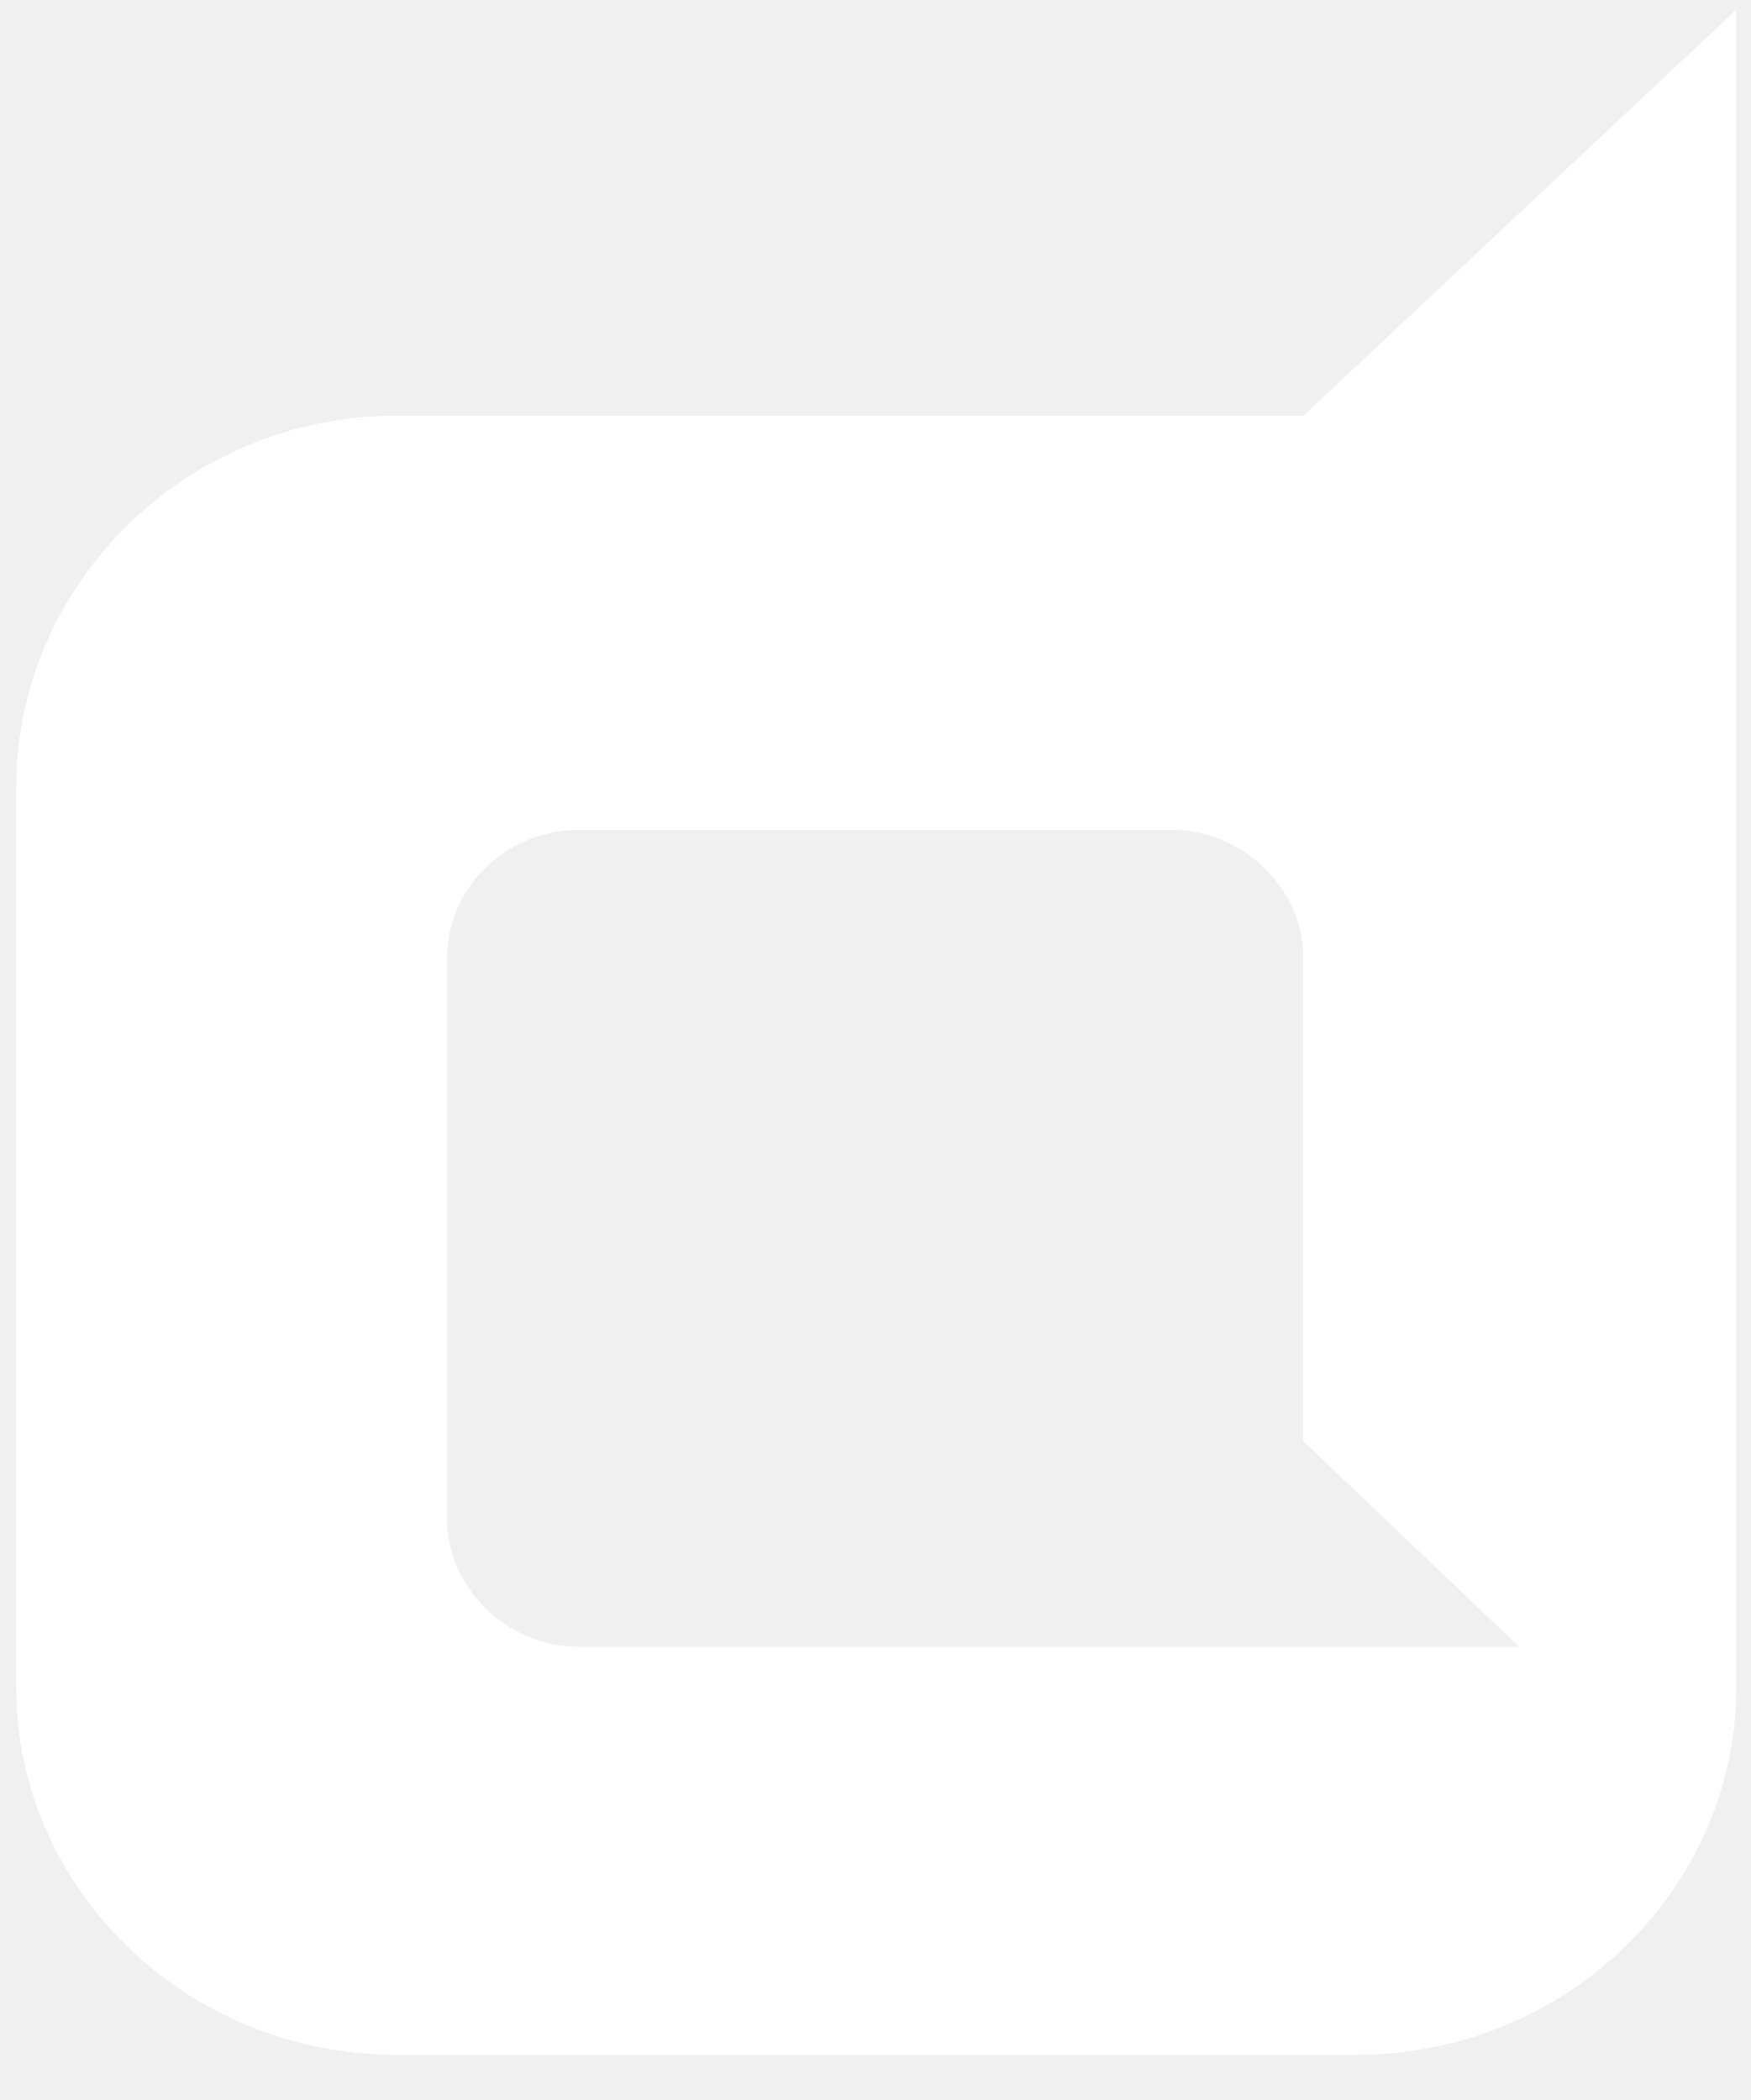
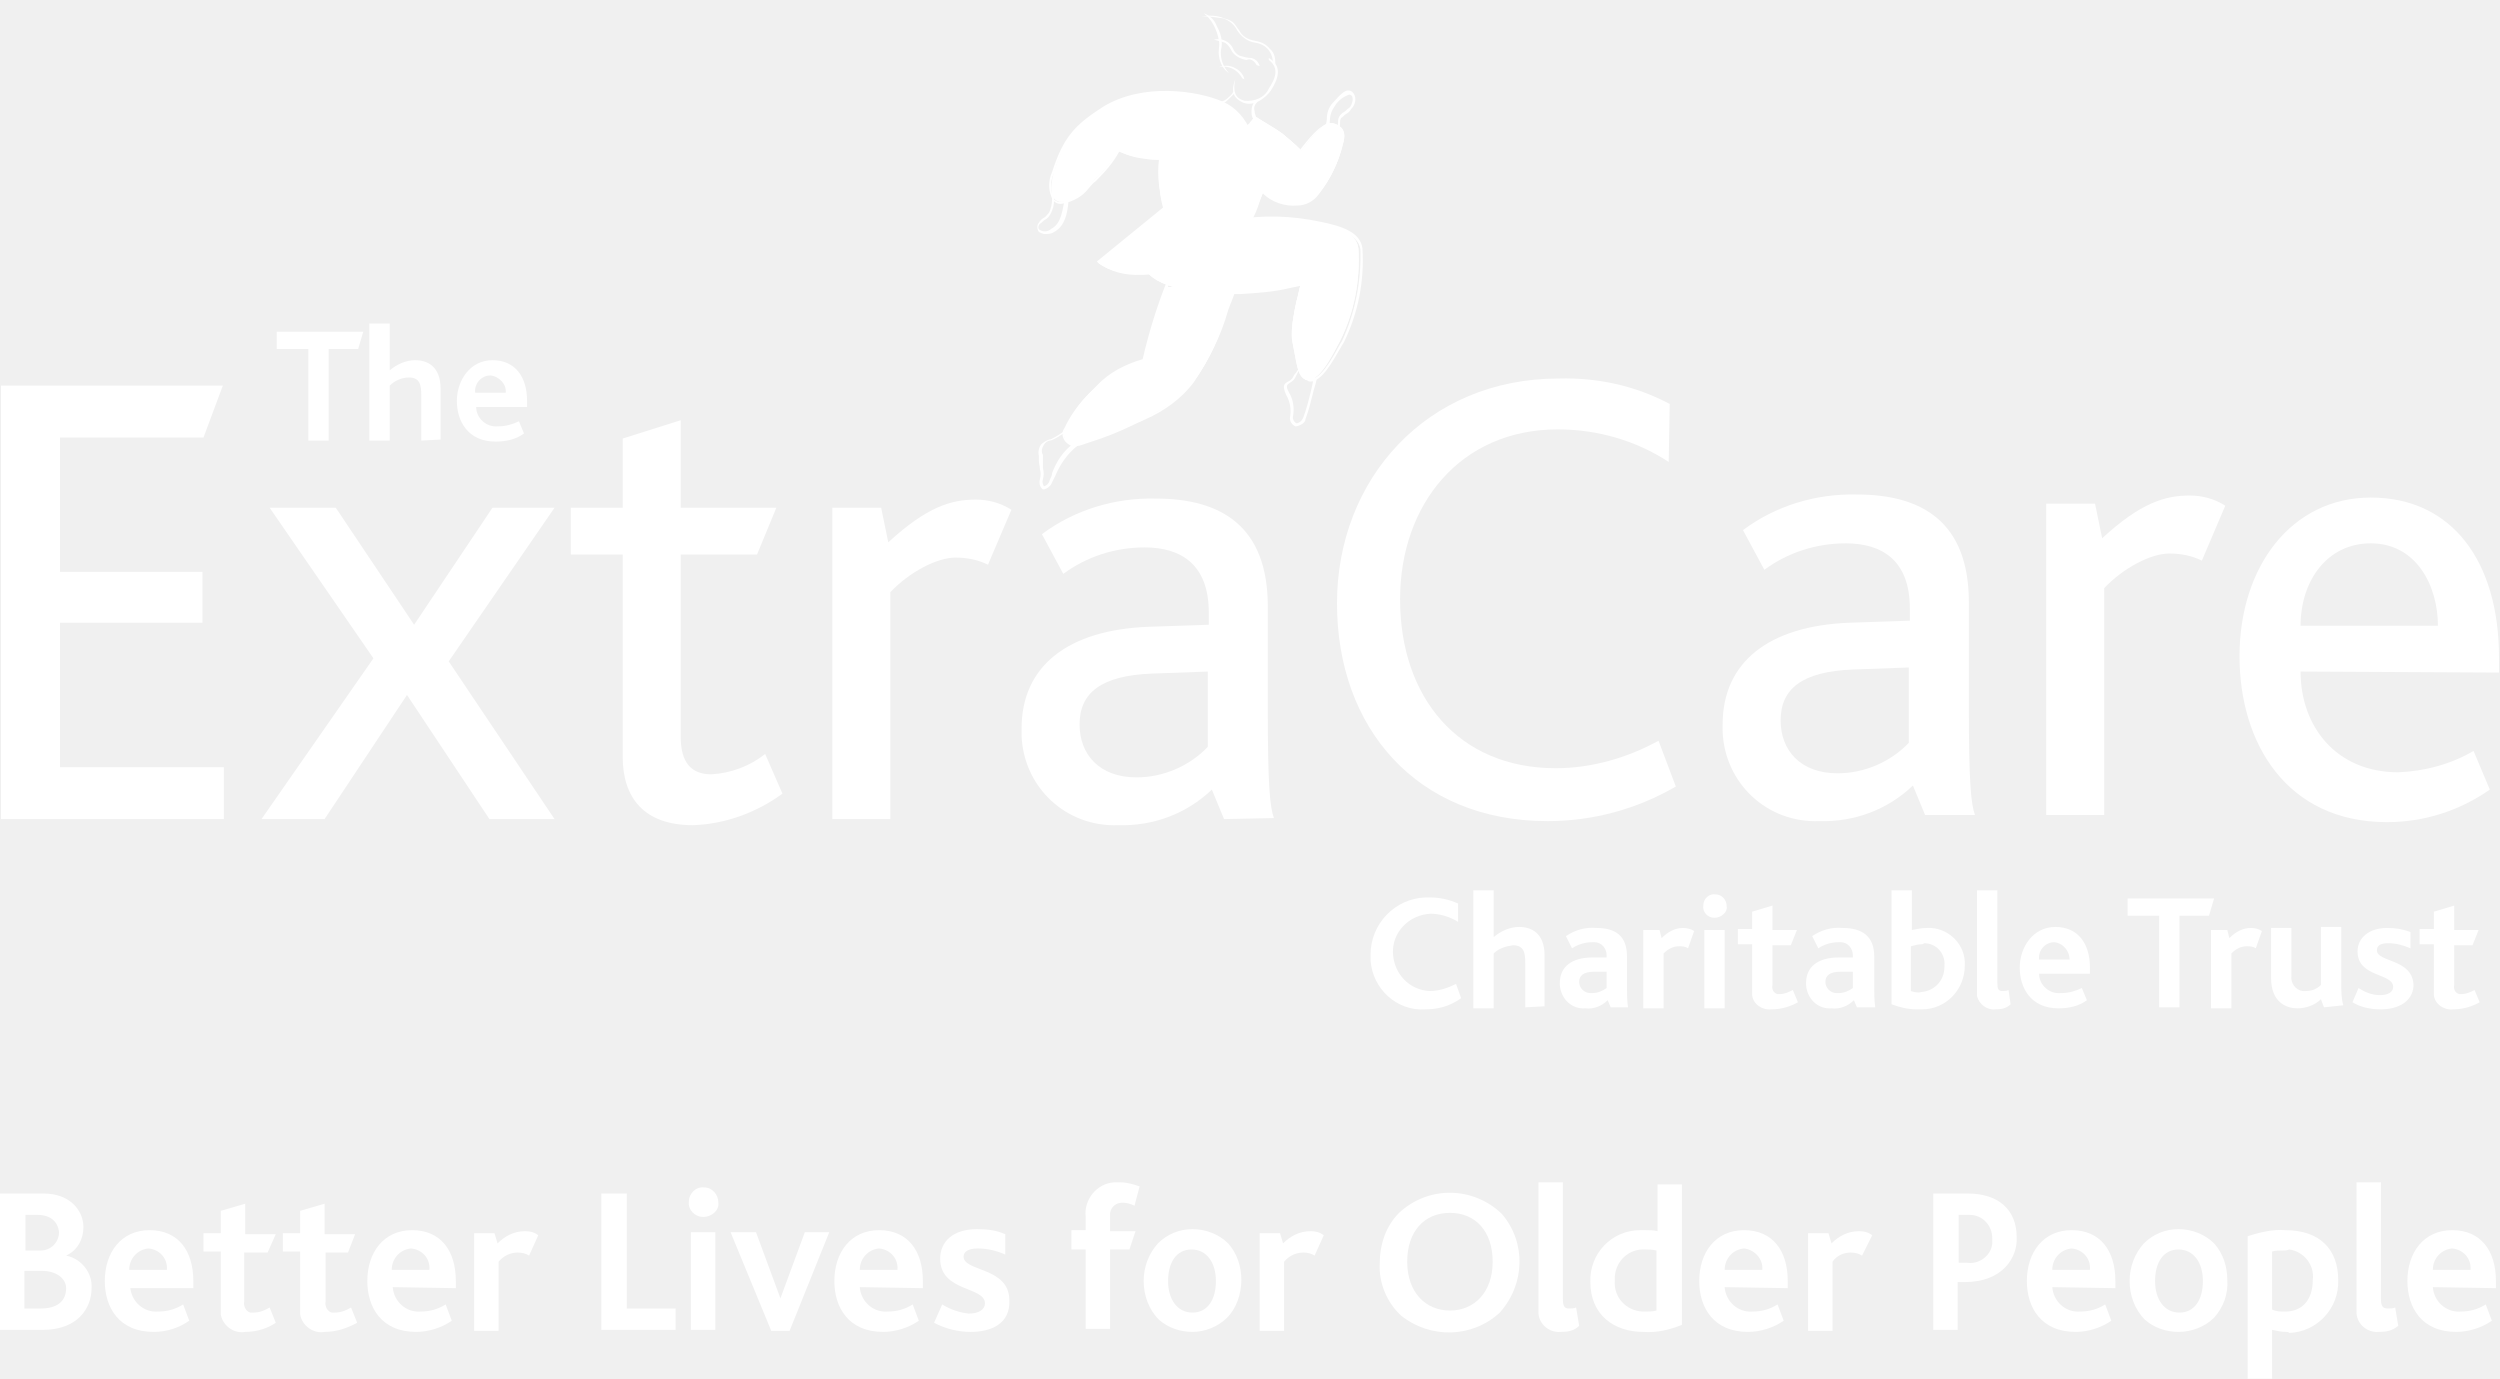
- <svg xmlns="http://www.w3.org/2000/svg" xmlns:xlink="http://www.w3.org/1999/xlink" version="1.1" id="Layer_1" x="0px" y="0px" viewBox="0 0 85 102" style="enable-background:new 0 0 85 102;" xml:space="preserve">
+ <svg xmlns="http://www.w3.org/2000/svg" xmlns:xlink="http://www.w3.org/1999/xlink" version="1.1" id="Layer_1" x="0px" y="0px" viewBox="52 10.4 245.7 135.5" style="enable-background:new 52 10.4 245.7 135.5;" xml:space="preserve">
  <style type="text/css">
- 	.st0{clip-path:url(#SVGID_2_);}
- 	.st1{clip-path:url(#XMLID_19_);fill:#FFFFFF;}
+ 	.st0{fill:#FFFFFF;}
+ 	.st1{clip-path:url(#SVGID_2_);}
+ 	.st2{clip-path:url(#SVGID_4_);}
+ 	.st3{clip-path:url(#SVGID_6_);}
+ 	.st4{clip-path:url(#SVGID_8_);}
</style>
+   <polygon class="st0" points="52.1,90.9 52.1,48.3 73.9,48.3 72,53.4 57.9,53.4 57.9,66.6 71.9,66.6 71.9,71.6 57.9,71.6 57.9,85.8   74,85.8 74,90.9 " />
+   <polygon class="st0" points="100.1,90.9 92,78.7 83.9,90.9 77.7,90.9 88.7,75.1 78.5,60.3 85,60.3 92.7,71.8 100.4,60.3 106.5,60.3   96.1,75.4 106.5,90.9 " />
+   <path class="st0" d="M120.1,91.5c-4.8,0-6.9-2.7-6.9-6.7V64.9h-5.1v-4.6h5.1v-6.8l5.7-1.8v8.6h9.4l-1.9,4.6h-7.5v17.9  c0,2.5,1,3.7,3,3.7c1.9-0.1,3.8-0.8,5.3-2l1.7,3.9C126.3,90.3,123.2,91.4,120.1,91.5" />
+   <path class="st0" d="M149.1,65.9c-1-0.5-2.1-0.7-3.2-0.7c-1.8,0-4.5,1.4-6.4,3.4v22.3h-5.7V60.3h4.8l0.7,3.4  c3.8-3.5,6.2-4.2,8.6-4.2c1.2,0,2.4,0.3,3.5,1L149.1,65.9z" />
+   <path class="st0" d="M170.7,76.4l-5.5,0.2c-5,0.2-7.1,1.9-7.1,5c0,2.9,1.9,5.2,5.6,5.2c2.6,0,5.2-1.1,7-3L170.7,76.4L170.7,76.4z   M172.3,90.9l-1.2-2.9c-2.5,2.4-5.8,3.6-9.2,3.5c-5.1,0.2-9.3-3.7-9.5-8.8c0-0.2,0-0.4,0-0.7c0-6.1,4.5-9.7,12.5-10l5.9-0.2v-1.2  c0-4.7-2.7-6.4-6.3-6.4c-2.9,0-5.7,0.9-8,2.6l-2.1-3.9c3.2-2.4,7.2-3.6,11.2-3.5c6.4,0,11,2.7,11,10.6v10.3c0,7.2,0.2,9.4,0.6,10.5  L172.3,90.9L172.3,90.9z" />
+   <path class="st0" d="M204.1,91.1c-12.9,0-20.7-9.2-20.7-21.4s8.8-22.1,21.8-22.1c3.8-0.1,7.5,0.7,10.9,2.5l-0.1,5.7  c-3.2-2.1-7-3.2-10.9-3.2c-9.6,0-15.5,7.4-15.5,16.7c0,9.6,5.7,16.6,15.3,16.6c3.5,0,7-1,10.1-2.7l1.7,4.5  C212.9,89.9,208.6,91.1,204.1,91.1" />
+   <path class="st0" d="M239.6,76l-5.5,0.2c-5,0.2-7.1,1.9-7.1,5c0,2.9,1.9,5.2,5.6,5.2c2.6,0,5.2-1.1,7-3L239.6,76L239.6,76z   M241.2,90.5l-1.2-2.9c-2.5,2.4-5.8,3.6-9.2,3.5c-5.1,0.2-9.3-3.7-9.5-8.8c0-0.2,0-0.4,0-0.7c0-6.1,4.5-9.7,12.5-10l5.9-0.2v-1.2  c0-4.7-2.7-6.4-6.3-6.4c-2.9,0-5.7,0.9-8,2.6l-2.1-3.9c3.2-2.4,7.2-3.6,11.2-3.5c6.4,0,11,2.7,11,10.6V80c0,7.2,0.2,9.4,0.6,10.5  H241.2L241.2,90.5z" />
+   <path class="st0" d="M268.4,65.5c-1-0.5-2.1-0.7-3.2-0.7c-1.8,0-4.5,1.4-6.4,3.4v22.3h-5.7V59.9h4.8l0.7,3.4  c3.8-3.5,6.2-4.2,8.6-4.2c1.2,0,2.4,0.3,3.5,1L268.4,65.5z" />
+   <path class="st0" d="M285,63.8c-4.3,0-6.9,3.7-6.9,8.1h13.5C291.6,68,289.5,63.8,285,63.8 M278.1,76.4c0,5.4,3.5,9.9,9.6,9.9  c2.6-0.1,5.2-0.8,7.4-2.1l1.6,3.8c-3,2.1-6.5,3.2-10.1,3.2c-9.9,0-14.5-7.8-14.5-16.3c0-8.8,5.1-15.6,12.9-15.6  c8,0,12.6,6.3,12.6,15.7v1.5L278.1,76.4L278.1,76.4z" />
+   <polygon class="st0" points="87.2,44.7 84.3,44.7 84.3,53.7 82.3,53.7 82.3,44.7 79.2,44.7 79.2,43 87.7,43 " />
+   <path class="st0" d="M93.4,53.7v-4.5c0-0.9-0.1-1.7-1.2-1.7c-0.7,0-1.4,0.3-1.9,0.8v5.4h-2V42.2h2v4.6c0.7-0.6,1.6-1,2.5-1  c1.2,0,2.5,0.6,2.5,2.8v5L93.4,53.7L93.4,53.7z" />
+   <path class="st0" d="M100.2,47.3c-0.9,0-1.6,0.8-1.5,1.7c0,0,0,0,0,0h3C101.8,48.2,101.1,47.4,100.2,47.3  C100.3,47.3,100.2,47.3,100.2,47.3 M98.8,50.4c0,1.1,1,2,2.1,1.9c0,0,0.1,0,0.1,0c0.7,0,1.4-0.2,2-0.5l0.5,1.2  c-0.8,0.6-1.8,0.8-2.8,0.8c-2.7,0-3.8-2-3.8-4s1.3-4,3.5-4s3.4,1.6,3.4,4v0.6L98.8,50.4L98.8,50.4z" />
+   <path class="st0" d="M192.1,109.6c-2.8,0.2-5.2-2-5.4-4.8c0-0.2,0-0.4,0-0.6c0-3,2.4-5.5,5.4-5.6c0.1,0,0.3,0,0.4,0  c1,0,1.9,0.2,2.8,0.6v1.8c-0.8-0.5-1.8-0.8-2.7-0.8c-2.1,0.1-3.8,1.8-3.7,3.9c0.1,2,1.6,3.6,3.6,3.7c0.9,0,1.8-0.3,2.6-0.7l0.5,1.4  C194.5,109.3,193.3,109.6,192.1,109.6" />
+   <path class="st0" d="M201.9,109.4V105c0-0.9-0.1-1.7-1.2-1.7c-0.7,0.1-1.4,0.3-1.9,0.8v5.4h-2V97.9h2v4.6c0.7-0.6,1.6-1,2.5-1  c1.2,0,2.5,0.6,2.5,2.8v5L201.9,109.4L201.9,109.4z" />
+   <path class="st0" d="M209.8,105.9h-1.1c-1.1,0-1.5,0.4-1.5,1c0,0.6,0.5,1.1,1.1,1.1c0.1,0,0.1,0,0.2,0c0.5,0,1-0.2,1.4-0.5V105.9  L209.8,105.9z M210.3,109.4l-0.3-0.7c-0.6,0.6-1.4,0.9-2.2,0.8c-1.3,0.1-2.4-0.9-2.5-2.3c0-0.1,0-0.1,0-0.2c0-1.6,1.2-2.5,3.2-2.5  l1.4,0v-0.2c0-0.7-0.5-1.3-1.2-1.3c-0.1,0-0.2,0-0.2,0c-0.7,0-1.4,0.2-2,0.6l-0.6-1.2c0.9-0.6,1.9-0.9,3-0.8c1.9,0,3,0.8,3,2.8v3  c0,0.7,0,1.3,0.1,2h-1.6L210.3,109.4z" />
+   <path class="st0" d="M217.9,103.6c-0.3-0.2-0.6-0.2-0.9-0.2c-0.6,0-1.1,0.3-1.5,0.7v5.4h-2v-7.7h1.6l0.2,0.8c0.6-0.6,1.3-1,2.1-1  c0.4,0,0.8,0.1,1.1,0.3L217.9,103.6z" />
+   <path class="st0" d="M219.5,101.8h2v7.7h-2V101.8z M220.5,100.6c-0.7,0-1.2-0.6-1.1-1.2c0-0.7,0.6-1.2,1.2-1.1  c0.6,0,1.1,0.5,1.1,1.2C221.8,100,221.2,100.6,220.5,100.6C220.6,100.6,220.6,100.6,220.5,100.6" />
+   <path class="st0" d="M226.1,109.6c-0.9,0.1-1.8-0.5-1.9-1.4c0-0.1,0-0.3,0-0.4v-4.6h-1.4v-1.5h1.4V100l2-0.6v2.4h2.4l-0.6,1.5h-1.8  v3.9c-0.1,0.4,0.1,0.8,0.5,0.9c0.1,0,0.2,0,0.2,0c0.5,0,0.9-0.2,1.3-0.4l0.5,1.2C228,109.3,227.1,109.6,226.1,109.6" />
+   <path class="st0" d="M234,105.9h-1.1c-1.1,0-1.5,0.4-1.5,1c0,0.6,0.5,1.1,1.1,1.1c0.1,0,0.1,0,0.2,0c0.5,0,1-0.2,1.4-0.5V105.9  L234,105.9z M234.5,109.4l-0.3-0.7c-0.6,0.6-1.4,0.9-2.2,0.8c-1.3,0.1-2.4-0.9-2.5-2.3c0-0.1,0-0.1,0-0.2c0-1.6,1.2-2.5,3.2-2.5  l1.4,0v-0.2c0-0.7-0.5-1.3-1.2-1.3c-0.1,0-0.2,0-0.2,0c-0.7,0-1.4,0.2-2,0.6l-0.6-1.2c0.9-0.6,1.9-0.9,3-0.8c1.9,0,3.1,0.8,3.1,2.8  v3c0,0.7,0,1.3,0.1,2h-1.6L234.5,109.4z" />
+   <path class="st0" d="M240.9,103.2c-0.4,0-0.7,0.1-1.1,0.2v4.4c0.3,0.1,0.7,0.2,1,0.1c1.3-0.1,2.3-1.1,2.3-2.5c0,0,0-0.1,0-0.1  c0.1-1.2-0.8-2.2-2-2.2C241,103.2,240.9,103.2,240.9,103.2 M240.4,109.6c-0.9,0-1.7-0.2-2.5-0.5V97.9h2v3.9c0.5-0.1,1-0.2,1.5-0.2  c1.9-0.1,3.6,1.4,3.7,3.3c0,0.1,0,0.3,0,0.4c0,2.4-1.9,4.3-4.2,4.3C240.6,109.6,240.5,109.6,240.4,109.6" />
+   <path class="st0" d="M248.1,109.6c-0.8,0.1-1.6-0.5-1.8-1.3c0-0.1,0-0.3,0-0.4v-10h2v9.1c0,0.6,0.1,0.8,0.5,0.8c0.2,0,0.4,0,0.6-0.1  l0.2,1.4C249.2,109.5,248.7,109.6,248.1,109.6" />
+   <path class="st0" d="M253.9,103c-0.9,0-1.6,0.8-1.5,1.7c0,0,0,0,0,0h3C255.4,103.9,254.8,103.1,253.9,103  C253.9,103,253.9,103,253.9,103 M252.4,106.1c0,1.1,1,2,2.1,1.9c0,0,0.1,0,0.1,0c0.7,0,1.4-0.2,2-0.5l0.5,1.2  c-0.8,0.6-1.8,0.8-2.8,0.8c-2.7,0-3.8-2-3.8-4s1.3-4,3.5-4s3.4,1.6,3.4,4v0.6L252.4,106.1L252.4,106.1z" />
+   <polygon class="st0" points="269.1,100.4 266.2,100.4 266.2,109.4 264.2,109.4 264.2,100.4 261.1,100.4 261.1,98.7 269.6,98.7 " />
+   <path class="st0" d="M273.7,103.6c-0.3-0.2-0.6-0.2-0.9-0.2c-0.6,0-1.1,0.3-1.5,0.7v5.4h-2v-7.7h1.6l0.2,0.8c0.6-0.6,1.3-1,2.1-1  c0.4,0,0.8,0.1,1.1,0.3L273.7,103.6z" />
+   <path class="st0" d="M280.4,109.4l-0.3-0.8c-0.6,0.6-1.5,0.9-2.3,0.9c-1,0-2.6-0.5-2.6-3v-4.9h2v4.7c-0.1,0.7,0.4,1.4,1.1,1.5  c0.1,0,0.2,0,0.3,0c0.6,0,1.1-0.2,1.5-0.6v-5.7h2v5.6c0,0.7,0,1.4,0.2,2.1L280.4,109.4L280.4,109.4z" />
+   <path class="st0" d="M286,109.6c-1,0-2-0.2-2.8-0.7l0.6-1.4c0.6,0.4,1.3,0.7,2.1,0.7c0.8,0,1.3-0.3,1.3-0.8c0-1.4-3.5-0.9-3.5-3.5  c0-1.3,1.1-2.3,2.9-2.3c0.8,0,1.5,0.1,2.3,0.4v1.6c-0.7-0.3-1.4-0.5-2.2-0.5c-0.7,0-1.1,0.2-1.1,0.7c0,1.2,3.6,0.8,3.6,3.5  C289.1,108.9,287.6,109.6,286,109.6" />
+   <path class="st0" d="M293.1,109.6c-0.9,0.1-1.8-0.5-1.9-1.4c0-0.1,0-0.3,0-0.4v-4.6h-1.4v-1.5h1.4V100l2-0.6v2.4h2.4l-0.6,1.5h-1.8  v3.9c-0.1,0.4,0.1,0.8,0.5,0.9c0.1,0,0.2,0,0.2,0c0.5,0,0.9-0.2,1.3-0.4l0.5,1.2C295,109.3,294.1,109.6,293.1,109.6" />
+   <path class="st0" d="M56.2,141.1H52v-13.4h4.3c2.6,0,3.9,1.7,3.9,3.3c0,1.2-0.6,2.3-1.7,2.8l0,0c1.5,0.3,2.6,1.7,2.5,3.2  C61,139,59.6,141.1,56.2,141.1z M55.7,129.8h-1.2v3.5h1.5c1,0,1.8-0.8,1.8-1.8C57.7,130.5,57,129.8,55.7,129.8z M56.1,135.3h-1.7  v3.7H56c1.6,0,2.5-0.7,2.5-2C58.5,136.1,57.6,135.3,56.1,135.3z" />
+   <path class="st0" d="M64.8,136.9c0.1,1.4,1.3,2.5,2.7,2.4c0,0,0,0,0,0c0.9,0,1.7-0.2,2.5-0.7l0.6,1.6c-1,0.7-2.2,1.1-3.5,1.1  c-3.4,0-4.8-2.4-4.8-5c0-2.8,1.6-5,4.4-5s4.3,2,4.3,5v0.7h-6.2L64.8,136.9z M66.6,133.1c-1.1,0.1-1.9,1-1.9,2.1c0,0,0,0,0,0h3.7  C68.5,134.1,67.7,133.2,66.6,133.1z" />
+   <path class="st0" d="M76.1,141.3c-1.1,0.2-2.2-0.6-2.4-1.7c0-0.2,0-0.3,0-0.5v-5.7h-1.7v-1.8h1.7v-2.2l2.4-0.7v3h3l-0.8,1.8h-2.3  v4.8c-0.1,0.5,0.2,1,0.6,1.1c0.1,0,0.2,0,0.3,0c0.6,0,1.1-0.2,1.6-0.5l0.6,1.5C78.4,140.9,77.3,141.3,76.1,141.3z" />
+   <path class="st0" d="M83.9,141.3c-1.1,0.2-2.2-0.6-2.4-1.7c0-0.2,0-0.3,0-0.5v-5.7h-1.7v-1.8h1.7v-2.2l2.4-0.7v3h3l-0.7,1.8H84v4.8  c-0.1,0.5,0.2,1,0.6,1.1c0.1,0,0.2,0,0.3,0c0.6,0,1.1-0.2,1.6-0.5l0.6,1.5C86.2,140.9,85.1,141.3,83.9,141.3z" />
+   <path class="st0" d="M90.6,136.9c0.1,1.4,1.3,2.5,2.7,2.4c0,0,0,0,0,0c0.9,0,1.7-0.2,2.5-0.7l0.6,1.6c-1,0.7-2.3,1.1-3.5,1.1  c-3.4,0-4.8-2.4-4.8-5c0-2.8,1.6-5,4.4-5s4.3,2,4.3,5v0.7L90.6,136.9L90.6,136.9z M92.4,133.1c-1.1,0.1-1.9,1-1.9,2.1c0,0,0,0,0,0  h3.7C94.3,134.1,93.5,133.2,92.4,133.1z" />
+   <path class="st0" d="M104,133.8c-0.3-0.2-0.7-0.3-1.1-0.3c-0.7,0-1.4,0.3-1.9,0.9v6.8h-2.4v-9.6h2l0.3,1c0.7-0.7,1.6-1.2,2.7-1.2  c0.5,0,0.9,0.1,1.3,0.4L104,133.8z" />
+   <path class="st0" d="M111.1,141.1v-13.4h2.5V139h4.8v2.1H111.1L111.1,141.1z" />
+   <path class="st0" d="M121.1,130c-0.8,0-1.5-0.7-1.4-1.5c0-0.8,0.7-1.5,1.5-1.4c0.8,0,1.4,0.7,1.4,1.5C122.7,129.3,122,130,121.1,130  C121.2,130,121.1,130,121.1,130z M119.9,141.1v-9.6h2.4v9.6H119.9z" />
+   <path class="st0" d="M129.6,141.2h-1.8l-4-9.7h2.5l2.4,6.5l0,0l2.4-6.5h2.4L129.6,141.2z" />
+   <path class="st0" d="M136.5,136.9c0.1,1.4,1.3,2.5,2.7,2.4c0.9,0,1.7-0.2,2.5-0.7l0.6,1.6c-1,0.7-2.3,1.1-3.5,1.1  c-3.4,0-4.8-2.4-4.8-5c0-2.8,1.6-5,4.4-5s4.3,2,4.3,5v0.7L136.5,136.9L136.5,136.9z M138.4,133.1c-1.1,0.1-1.9,1-1.9,2.1  c0,0,0,0,0,0h3.7C140.3,134.1,139.5,133.2,138.4,133.1L138.4,133.1z" />
+   <path class="st0" d="M147.4,141.3c-1.2,0-2.5-0.3-3.6-0.9l0.8-1.8c0.8,0.5,1.7,0.8,2.6,0.9c1,0,1.6-0.4,1.6-1c0-1.7-4.4-1.1-4.4-4.4  c0-1.7,1.3-2.9,3.6-2.9c1,0,1.9,0.1,2.8,0.5v2c-0.9-0.4-1.8-0.6-2.7-0.6c-0.9,0-1.4,0.3-1.4,0.8c0,1.5,4.5,1,4.5,4.3  C151.3,140.5,149.4,141.3,147.4,141.3z" />
+   <path class="st0" d="M163.5,128.9c-0.4-0.2-0.8-0.3-1.2-0.3c-0.6,0-1.1,0.4-1.2,1c0,0.1,0,0.2,0,0.3v1.5h2.5l-0.6,1.8h-1.9v7.8h-2.4  v-7.8h-1.4v-1.9h1.4v-1.3c-0.2-1.7,1.1-3.3,2.8-3.4c0.2,0,0.4,0,0.6,0c0.7,0,1.3,0.2,1.9,0.4L163.5,128.9z" />
+   <path class="st0" d="M172.6,139.9c-0.9,0.9-2.2,1.4-3.4,1.4c-1.2,0-2.4-0.4-3.3-1.2c-1-1-1.5-2.4-1.5-3.8c0-1.4,0.5-2.7,1.4-3.7  c0.9-0.9,2.1-1.4,3.4-1.4c1.3,0,2.6,0.5,3.5,1.4c0.9,1,1.3,2.3,1.3,3.6C174,137.6,173.5,139,172.6,139.9z M169.1,133.2  c-1.5,0-2.3,1.3-2.3,3.1s0.9,3.1,2.4,3.1s2.3-1.3,2.3-3.1S170.6,133.2,169.1,133.2z" />
+   <path class="st0" d="M181.2,133.8c-0.3-0.2-0.7-0.3-1.1-0.3c-0.7,0-1.4,0.3-1.9,0.9v6.8h-2.4v-9.6h2l0.3,1c0.7-0.7,1.6-1.2,2.7-1.2  c0.5,0,0.9,0.1,1.3,0.4L181.2,133.8z" />
+   <path class="st0" d="M199.4,139.4c-2.7,2.5-6.8,2.6-9.7,0.3c-1.4-1.3-2.2-3.2-2.1-5.1c0-1.9,0.6-3.7,1.9-5c2.9-2.7,7.3-2.6,10.1,0.1  C202,132.5,201.9,136.6,199.4,139.4z M194.5,129.6c-2.5,0-4.2,1.8-4.2,4.8s1.8,4.8,4.2,4.8s4.2-1.8,4.2-4.8S197,129.6,194.5,129.6  L194.5,129.6z" />
+   <path class="st0" d="M205.4,141.3c-1.1,0.1-2.1-0.7-2.2-1.8c0-0.1,0-0.2,0-0.4v-12.5h2.4v11.4c0,0.7,0.1,1,0.6,1  c0.2,0,0.5,0,0.7-0.1l0.3,1.8C206.7,141.2,206.1,141.3,205.4,141.3z" />
+   <path class="st0" d="M213.5,141.3c-2.9,0-5.2-1.7-5.2-4.9c-0.1-2.8,2.1-5.1,4.9-5.1c0.2,0,0.3,0,0.5,0c0.4,0,0.8,0,1.2,0.1v-4.6h2.4  v13.8C216.1,141.1,214.8,141.4,213.5,141.3z M214.8,133.3c-0.4-0.1-0.8-0.1-1.1-0.1c-1.6-0.1-2.9,1.1-3,2.7c0,0.1,0,0.3,0,0.4  c-0.1,1.6,1.1,2.9,2.7,3c0.1,0,0.2,0,0.3,0c0.4,0,0.7,0,1.1-0.1L214.8,133.3L214.8,133.3z" />
+   <path class="st0" d="M221.5,136.9c0.1,1.4,1.3,2.5,2.7,2.4c0,0,0,0,0,0c0.9,0,1.7-0.2,2.5-0.7l0.6,1.6c-1,0.7-2.3,1.1-3.5,1.1  c-3.4,0-4.8-2.4-4.8-5c0-2.8,1.6-5,4.4-5s4.3,2,4.3,5v0.7L221.5,136.9L221.5,136.9z M223.4,133.1c-1.1,0.1-1.9,1-1.9,2.1  c0,0,0,0,0,0h3.7C225.3,134.1,224.4,133.2,223.4,133.1z" />
+   <path class="st0" d="M235,133.8c-0.3-0.2-0.7-0.3-1.1-0.3c-0.7,0-1.4,0.3-1.8,0.9v6.8h-2.4v-9.6h2l0.3,1c0.7-0.7,1.6-1.2,2.7-1.2  c0.5,0,0.9,0.1,1.3,0.4L235,133.8z" />
+   <path class="st0" d="M245.1,136.4h-0.7v4.7H242v-13.4h3.4c2.9,0,4.8,1.5,4.8,4.3C250.3,133.9,248.9,136.4,245.1,136.4z M245.2,129.8  h-0.7v4.7h0.8c1.2,0.2,2.4-0.7,2.5-1.9c0-0.2,0-0.4,0-0.5c0-1.3-1-2.3-2.2-2.3C245.4,129.8,245.3,129.8,245.2,129.8z" />
+   <path class="st0" d="M253.7,136.9c0.1,1.4,1.3,2.5,2.7,2.4c0,0,0,0,0,0c0.9,0,1.7-0.2,2.5-0.7l0.6,1.6c-1,0.7-2.3,1.1-3.5,1.1  c-3.4,0-4.8-2.4-4.8-5c0-2.8,1.6-5,4.4-5s4.3,2,4.3,5v0.7L253.7,136.9L253.7,136.9z M255.6,133.1c-1.1,0.1-1.9,1-1.9,2.1  c0,0,0,0,0,0h3.7C257.5,134.1,256.7,133.2,255.6,133.1z" />
+   <path class="st0" d="M269.6,139.9c-0.9,0.9-2.2,1.4-3.5,1.4c-1.2,0-2.4-0.4-3.3-1.2c-1-1-1.5-2.4-1.5-3.8c0-1.4,0.5-2.7,1.4-3.7  c0.9-0.9,2.1-1.4,3.4-1.4c1.3,0,2.6,0.5,3.5,1.4c0.9,1,1.3,2.3,1.3,3.6C271,137.6,270.5,138.9,269.6,139.9z M266.1,133.2  c-1.5,0-2.3,1.3-2.3,3.1s0.9,3.1,2.4,3.1s2.3-1.3,2.3-3.1S267.6,133.2,266.1,133.2L266.1,133.2z" />
+   <path class="st0" d="M276.7,141.3c-0.5,0-0.9-0.1-1.4-0.2v4.8h-2.4v-14c1.2-0.4,2.5-0.7,3.7-0.6c3.4,0,5.2,1.9,5.2,4.9  c0.1,2.8-2.1,5.1-4.8,5.2C276.9,141.3,276.8,141.3,276.7,141.3z M276.4,133.3c-0.4,0-0.8,0-1.1,0.1v5.7c0.4,0.2,0.8,0.2,1.3,0.2  c1.7,0,2.7-1.2,2.7-3.1c0.2-1.5-0.9-2.8-2.3-3C276.7,133.3,276.6,133.3,276.4,133.3z" />
+   <path class="st0" d="M285.8,141.3c-1.1,0.1-2.1-0.7-2.2-1.8c0-0.1,0-0.2,0-0.4v-12.5h2.4v11.4c0,0.7,0.1,1,0.7,1  c0.2,0,0.5,0,0.7-0.1l0.3,1.8C287.1,141.2,286.5,141.3,285.8,141.3z" />
+   <path class="st0" d="M291.1,136.9c0.1,1.4,1.3,2.5,2.7,2.4c0,0,0,0,0,0c0.9,0,1.7-0.2,2.5-0.7l0.6,1.6c-1,0.7-2.3,1.1-3.5,1.1  c-3.4,0-4.8-2.4-4.8-5c0-2.8,1.6-5,4.4-5s4.3,2,4.3,5v0.7L291.1,136.9L291.1,136.9z M293,133.1c-1.1,0.1-1.9,1-1.9,2.1c0,0,0,0,0,0  h3.7C294.9,134.1,294.1,133.2,293,133.1L293,133.1z" />
+   <path class="st0" d="M154.6,58.5h-0.1c-0.3-0.2-0.4-0.6-0.3-1c0.1-0.3,0.1-0.7,0-1c0-0.3-0.1-0.5-0.1-0.8c0-0.2,0-0.4,0-0.5  c-0.1-0.4,0-0.8,0.2-1.1c0.2-0.2,0.5-0.4,0.8-0.5c0.2,0,0.3-0.1,0.5-0.2c0.4-0.2,0.8-0.5,1.1-0.7l0.2-0.1l0.2,1.1l1,0.4l-0.2,0.1  c-1,0.8-1.7,1.8-2.2,3c-0.1,0.2-0.2,0.4-0.3,0.6C155.3,58.1,155,58.4,154.6,58.5z M156.7,52.9c-0.4,0.2-0.6,0.4-1,0.6  c-0.2,0.1-0.4,0.2-0.5,0.2c-0.2,0-0.5,0.2-0.6,0.4c-0.2,0.3-0.3,0.7-0.1,1c0,0.2,0,0.4,0,0.6c0,0.2,0,0.5,0,0.7  c0.1,0.4,0.1,0.7,0,1.1c-0.1,0.3,0,0.5,0.1,0.7c0.3-0.1,0.5-0.3,0.6-0.7c0.1-0.2,0.2-0.4,0.2-0.6c0.4-1.1,1.1-2.2,2.1-2.9l-0.7-0.3  L156.7,52.9z" />
+   <path class="st0" d="M183.6,23.3l-0.5-0.3l-0.8-0.1v-0.1c0-0.2,0.1-0.5,0.1-0.7c0-0.6,0.2-1.2,0.6-1.6c0.7-0.8,1.2-1.3,1.6-1.2  c0.2,0,0.4,0.2,0.5,0.4c0.2,0.4,0.1,0.9-0.2,1.3l-0.1,0.1c-0.1,0.2-0.3,0.4-0.5,0.5c-0.2,0.1-0.3,0.3-0.5,0.4  c-0.1,0.2-0.1,0.3-0.1,0.5c0,0.2,0,0.4-0.1,0.6L183.6,23.3z M182.6,22.7h0.5l0.3,0.2c0-0.1,0.1-0.3,0.1-0.4c0-0.2,0-0.4,0.1-0.6  c0.1-0.2,0.3-0.4,0.5-0.5c0.2-0.1,0.3-0.3,0.5-0.4l0.1-0.1c0.2-0.3,0.3-0.7,0.2-1c0-0.1-0.2-0.2-0.3-0.2c-0.6,0.2-1.1,0.6-1.4,1.1  c-0.3,0.4-0.5,0.9-0.5,1.5C182.7,22.3,182.7,22.5,182.6,22.7L182.6,22.7z" />
+   <path class="st0" d="M154.7,33.4c-0.2,0-0.4-0.1-0.6-0.2c-0.2-0.3-0.2-0.7,0-0.9c0.1-0.2,0.3-0.4,0.5-0.5c0.2-0.1,0.3-0.3,0.5-0.5  c0.2-0.4,0.3-0.9,0.3-1.4c0-0.2,0-0.4,0-0.6v-0.3l0.7,0.8h0.9V30v0.3c-0.1,1-0.3,2.3-1.4,2.9C155.3,33.4,155,33.4,154.7,33.4z   M155.6,29.7c0,0.1,0,0.2,0,0.3c0,0.5-0.1,1-0.4,1.5c-0.1,0.2-0.3,0.4-0.5,0.5c-0.2,0.1-0.3,0.3-0.5,0.4c-0.2,0.2-0.2,0.5,0,0.6  c0.3,0.2,0.8,0.2,1.1-0.1c1-0.5,1.1-1.8,1.3-2.7v-0.2H156L155.6,29.7z" />
  <g>
    <defs>
-       <path id="SVGID_1_" d="M63.3,70V46.5c0-3.3-2.9-6.2-6.4-6.2H28.1c-3.6,0-6.4,2.9-6.4,6.2v27.3c0,3.3,2.9,6.2,6.4,6.2h45.7L63.3,70    z M19.3,20.2h44L84.3,0.5V82c0,9.6-8.1,17.8-18.5,17.8H19.3C8.9,99.8,0.8,91.6,0.8,82V38.2C0.8,28.5,8.9,20.2,19.3,20.2z" />
+       <path id="SVGID_1_" d="M166.6,38.6c-0.4,1.1-0.7,1.8-1.1,3.1c-0.4,1.3-0.8,2.7-1.1,4.1c-1.7,0.4-3.3,1.3-4.5,2.5    c-1.4,1.2-2.5,2.6-3.2,4.2c-0.5,1.1,0.5,1.9,1.5,1.5c1.8-0.5,3.6-1.2,5.3-2c2.4-1.3,4.1-1.9,5.8-4.1c2.3-3.2,2.8-5.5,4-9l-3-0.1    l-1-0.2L166.6,38.6L166.6,38.6z" />
    </defs>
-     <use xlink:href="#SVGID_1_" style="overflow:visible;fill-rule:evenodd;clip-rule:evenodd;fill:#FFFFFF;" />
+     <use xlink:href="#SVGID_1_" style="overflow:visible;fill:#FFFFFF;" />
    <clipPath id="SVGID_2_">
      <use xlink:href="#SVGID_1_" style="overflow:visible;" />
    </clipPath>
-     <g class="st0">
-       <defs>
-         <rect id="XMLID_3_" x="-1500.3" y="-110" width="2945" height="2666.8" />
-       </defs>
-       <use xlink:href="#XMLID_3_" style="overflow:visible;fill:#FFFFFF;" />
-       <clipPath id="XMLID_19_">
-         <use xlink:href="#XMLID_3_" style="overflow:visible;" />
-       </clipPath>
-       <rect id="XMLID_4_" x="-9.4" y="-9.8" class="st1" width="103.9" height="119.8" />
+     <g class="st1">
+       <rect x="153.6" y="35.1" transform="matrix(-0.5 0.866 -0.866 -0.5 287.3135 -72.8833)" class="st0" width="22.2" height="22.8" />
    </g>
  </g>
+   <path class="st0" d="M157.7,54.3c-0.4,0-0.7-0.2-1-0.5c-0.3-0.4-0.4-0.9-0.1-1.3c0.6-1.3,1.5-2.5,2.5-3.5l0.7-0.7  c1.2-1.3,2.8-2.1,4.5-2.6c0.6-2.6,1.4-5.2,2.4-7.7v-0.1l3.7,0.8l3.1,0.1l-0.1,0.2c-0.2,0.7-0.5,1.3-0.7,1.9  c-0.7,2.5-1.9,4.9-3.4,7.1c-1.2,1.6-2.9,2.8-4.7,3.6l-1.1,0.5c-1.4,0.7-2.9,1.3-4.5,1.8l-0.9,0.3C158.1,54.2,157.9,54.2,157.7,54.3z   M166.9,38.3c-0.5,1.2-0.9,2.3-1.3,3.5c-0.4,1.3-0.8,2.7-1.1,4.1v0.1h-0.1c-1.7,0.4-3.2,1.3-4.5,2.5l-0.7,0.7  c-1.1,1-1.9,2.1-2.5,3.4c-0.2,0.3-0.2,0.8,0.1,1c0.3,0.4,0.9,0.5,1.3,0.3l0.9-0.3c1.5-0.4,3-1,4.4-1.7l1.1-0.5  c1.8-0.7,3.4-1.9,4.6-3.5c1.5-2.1,2.7-4.5,3.4-7c0.2-0.6,0.4-1.1,0.6-1.8l-2.8-0.1L166.9,38.3z" />
+   <path class="st0" d="M179.4,52.3h-0.1c-0.4-0.2-0.6-0.6-0.5-1c0.1-0.7,0-1.4-0.4-2.1c-0.4-0.9-0.2-1.1,0.2-1.3  c0.2-0.1,0.3-0.2,0.4-0.3c0.1-0.2,0.2-0.4,0.4-0.6c0.1-0.2,0.3-0.4,0.4-0.7h0.2l0.1,0.8l0.5,0.5l0.8-0.1v0.2c-0.1,0.5-0.3,1-0.4,1.5  c-0.2,0.8-0.4,1.6-0.7,2.4C180.3,51.9,179.9,52.2,179.4,52.3z M179.8,46.6l-0.2,0.3c-0.1,0.2-0.2,0.4-0.3,0.6  c-0.1,0.2-0.3,0.4-0.5,0.5c-0.3,0.2-0.5,0.3-0.1,1c0.4,0.7,0.5,1.4,0.4,2.2c-0.1,0.3,0,0.6,0.3,0.8c0.3,0,0.6-0.3,0.7-0.6  c0.3-0.8,0.5-1.6,0.7-2.4c0.1-0.4,0.2-0.9,0.3-1.4l-0.6,0.1l-0.6-0.6L179.8,46.6z" />
+   <g>
+     <defs>
+       <path id="SVGID_3_" d="M174.9,22.5c-0.2,0.3-0.4,0.5-0.7,0.6l0.6,2.2l-0.3,3.8l-1.3,3.3l1.6-0.2c0.3-0.5,0.6-1.1,0.8-1.6    c0.2-0.5,0.4-1,0.6-1.5c2.1,2,4.7,1.3,5.5,0.2c1.1-1.4,1.9-3.1,2.3-4.8c0.4-1.4-0.3-1.8-1.1-2s-2,1.4-3,2.7    c-0.6-0.6-1.2-1.1-1.8-1.6c-1-0.7-1.4-0.9-2.7-1.7C175.1,22.1,175,22.3,174.9,22.5" />
+     </defs>
+     <use xlink:href="#SVGID_3_" style="overflow:visible;fill:#FFFFFF;" />
+     <clipPath id="SVGID_4_">
+       <use xlink:href="#SVGID_3_" style="overflow:visible;" />
+     </clipPath>
+     <g class="st2">
+       <rect x="172.5" y="20.9" transform="matrix(-0.1736 0.9848 -0.9848 -0.1736 236.4642 -143.9637)" class="st0" width="12.3" height="12.7" />
+     </g>
+   </g>
+   <path class="st0" d="M172.9,32.7l1.4-3.5l0.3-3.8l-0.6-2.3h0.1c0.3-0.2,0.5-0.4,0.7-0.6c0.1-0.2,0.3-0.3,0.4-0.5l0.1-0.1l0.1,0.1  c0.5,0.3,0.9,0.6,1.2,0.8c0.5,0.3,1,0.6,1.4,0.9c0.6,0.5,1.2,1,1.7,1.5c0.8-1,2-2.6,2.9-2.6h0.1c0.4,0,0.9,0.3,1.1,0.6  c0.2,0.5,0.3,1,0.1,1.5c-0.4,1.8-1.2,3.4-2.3,4.8c-0.5,0.7-1.3,1.1-2.1,1.1c-1.2,0.1-2.5-0.3-3.4-1.2c-0.2,0.5-0.3,0.8-0.5,1.4  c-0.2,0.6-0.5,1.1-0.8,1.7v0.1L172.9,32.7z M174.3,23.2l0.6,2.2l0,0l-0.3,3.8l-1.2,3.1l1.3-0.2c0.3-0.5,0.6-1,0.8-1.6  c0.2-0.5,0.4-1,0.6-1.5l0.1-0.2l0.1,0.1c0.9,0.9,2.1,1.3,3.3,1.2c0.8,0,1.5-0.4,2-1c1.1-1.4,1.8-3,2.3-4.8c0.2-0.4,0.1-0.9-0.1-1.3  c-0.2-0.3-0.6-0.5-1-0.5c-0.5-0.1-1.6,0.9-2.8,2.6l-0.1,0.1l-0.1-0.1c-0.6-0.6-1.2-1.1-1.8-1.6c-0.4-0.3-0.9-0.6-1.4-0.9  c-0.3-0.2-0.7-0.4-1.1-0.7c-0.1,0.2-0.2,0.3-0.3,0.5C174.8,22.8,174.6,23,174.3,23.2L174.3,23.2z" />
+   <g>
+     <defs>
+       <path id="SVGID_5_" d="M174,32l-0.8,0.1l-3,1.6l-3,1.7l-2.3,1.3l-0.2,0.4c1.4,1.8,5.4,2.1,9,2.1c2,0,4.1-0.3,6.1-0.8    c-0.5,2.2-1,4.1-0.8,5.5c0.5,2.5,0.5,3.4,1.3,3.8c1.3,0.5,2.8-2.7,3.4-3.8c1.4-2.8,2-6,1.8-9.1c-0.2-1.6-2.2-2.1-4-2.5    c-0.7-0.1-1.4-0.3-2.1-0.4h-5.6L174,32z" />
+     </defs>
+     <use xlink:href="#SVGID_5_" style="overflow:visible;fill:#FFFFFF;" />
+     <clipPath id="SVGID_6_">
+       <use xlink:href="#SVGID_5_" style="overflow:visible;" />
+     </clipPath>
+     <g class="st3">
+       <rect x="163.1" y="27" transform="matrix(-0.5002 0.8659 -0.8659 -0.5002 297.9763 -91.5956)" class="st0" width="24.6" height="26.4" />
+     </g>
+   </g>
+   <path class="st0" d="M180.8,47.9c-0.1,0-0.2,0-0.3-0.1c-0.8-0.3-0.9-1-1.2-2.6c-0.1-0.4-0.1-0.8-0.2-1.2c-0.1-1.5,0-3.1,0.5-4.6  l0.2-0.9l-1,0.2c-1.6,0.4-3.3,0.5-4.9,0.6h-0.5c-4.8,0-7.7-0.8-8.7-2.4l-0.1-0.1l2.7-1.5l3-1.7l3-1.6c2.8-0.5,5.7-0.4,8.5,0.2  c2,0.4,3.9,1,4.1,2.6c0.2,3.2-0.4,6.3-1.8,9.2l-0.3,0.5C183,45.9,181.9,47.9,180.8,47.9z M180.1,38.3v0.2c-0.1,0.4-0.2,0.7-0.2,1  c-0.5,1.4-0.6,2.9-0.5,4.5c0.1,0.5,0.2,0.9,0.2,1.2c0.3,1.5,0.4,2.1,1,2.4c1,0.4,2.3-1.9,3-3.2l0.3-0.5c1.3-2.8,1.9-5.9,1.8-9  c-0.2-1.4-2-2-3.9-2.4c-2.8-0.6-5.6-0.7-8.4-0.2l-2.9,1.6l-3,1.7l-2.5,1.4c1,1.5,4,2.2,8.9,2.1c1.6,0,3.3-0.2,4.9-0.6l1.2-0.2  L180.1,38.3z M172.1,20.6l-0.1-0.2c0.3-0.1,0.5-0.2,0.7-0.4c0.2-0.2,0.4-0.3,0.5-0.6l0.2,0.1c-0.2,0.2-0.4,0.4-0.6,0.6  C172.6,20.3,172.4,20.5,172.1,20.6L172.1,20.6z" />
+   <g>
+     <defs>
+       <path id="SVGID_7_" d="M160.5,21c-2.6,1.6-3.8,2.8-4.9,6.3c-0.5,1.7-0.3,3.1,0.9,2.9c1.8-0.3,2-1.1,3.1-2.2    c0.9-0.8,1.7-1.8,2.3-2.9c1.3,0.6,2.7,0.9,4.1,0.9c-0.2,1.6-0.1,3.3,0.4,4.9l-6.5,5.3c2,1.6,6.5,1.6,9.9-0.3s4.6-4.2,5.3-7.8    c0.7-3.4-0.7-6.5-3-7.6c-1.8-0.7-3.7-1.1-5.6-1.1C164.4,19.4,162.3,19.9,160.5,21" />
+     </defs>
+     <use xlink:href="#SVGID_7_" style="overflow:visible;fill:#FFFFFF;" />
+     <clipPath id="SVGID_8_">
+       <use xlink:href="#SVGID_7_" style="overflow:visible;" />
+     </clipPath>
+     <g class="st4">
+       <rect x="153.2" y="13.1" transform="matrix(-0.4983 0.867 -0.867 -0.4983 272.4659 -104.2328)" class="st0" width="26.4" height="27.3" />
+     </g>
+   </g>
+   <path class="st0" d="M164.1,37.4c-1.5,0.1-3-0.3-4.2-1.2l-0.1-0.1l6.5-5.3c-0.2-0.7-0.3-1.5-0.4-2.3c-0.1-0.8-0.1-1.6,0-2.4  c-0.6,0-1.2-0.1-1.8-0.2c-0.7-0.1-1.4-0.3-2.1-0.6c-0.6,1.1-1.4,2-2.3,2.9c-0.3,0.2-0.5,0.5-0.7,0.7c-0.6,0.8-1.5,1.3-2.5,1.5  c-0.4,0.1-0.7,0-1-0.3c-0.5-0.9-0.5-1.9-0.1-2.8c1.1-3.4,2.2-4.6,5-6.4c3.9-2.4,9.3-1.6,11.8-0.5s3.8,4.3,3.1,7.7  c-0.8,3.9-2.3,6.1-5.4,7.9C168.2,36.9,166.2,37.4,164.1,37.4z M160.1,36.2c2.1,1.5,6.5,1.4,9.6-0.4s4.5-3.9,5.3-7.7  c0.6-3.2-0.6-6.4-3-7.4s-7.7-1.9-11.5,0.5c-2.5,1.3-4.2,3.5-4.9,6.2c-0.4,0.8-0.4,1.7,0,2.6c0.2,0.2,0.5,0.3,0.8,0.2  c0.9-0.1,1.8-0.7,2.4-1.4c0.2-0.2,0.4-0.5,0.7-0.7c0.9-0.8,1.7-1.8,2.3-2.9l0-0.1h0.1c0.7,0.3,1.4,0.5,2.1,0.7  c0.6,0.1,1.3,0.2,1.9,0.2h0.2v0.1c-0.2,1.6-0.1,3.3,0.4,4.9v0.1L160.1,36.2z" />
+   <path class="st0" d="M174.1,18.1l0.2,0.1c-0.1-0.5-0.5-0.9-0.9-1.1c-0.5-0.3-1.1-0.3-1.6-0.1C172.7,16.8,173.6,17.2,174.1,18.1" />
+   <path class="st0" d="M175.5,16.8l0.3,0.1c-0.1-0.4-0.4-0.7-0.8-0.8c-0.4,0-0.7-0.1-1.1-0.2c-0.3-0.1-0.6-0.4-0.7-0.7  c-0.3-0.7-1.1-1.1-1.9-0.9c0.4,0.1,0.8,0.2,1.1,0.3c0.3,0.2,0.5,0.5,0.7,0.9c0.3,0.4,0.8,0.7,1.4,0.8  C174.9,16.1,175.3,16.4,175.5,16.8" />
+   <path class="st0" d="M176.7,16.1v0.2c1.1,0.8,0.6,1.9,0,2.8c-0.4,0.9-1.4,1.3-2.4,1.2c-0.7-0.2-1.2-0.6-0.9-2.1  c-0.5,1.3-0.1,1.9,0.8,2.3c1.1,0.4,2.2-0.5,2.7-1.2C177.6,18.2,178.1,16.9,176.7,16.1" />
+   <path class="st0" d="M170.1,12c0.7,0,1.4,0.1,2.1,0.2c0.6,0.2,1.1,0.6,1.4,1.2c0.4,0.6,1,1.1,1.8,1.2c0.6,0.1,1.1,0.4,1.4,0.9  c0.2,0.3,0.3,0.7,0.3,1.1l0.2,0.3c0.1-0.6,0-1.3-0.5-1.7c-0.4-0.5-0.9-0.7-1.5-0.8c-0.6-0.1-1.2-0.4-1.5-1c-0.5-0.6-0.4-0.9-1.5-1.2  C171.6,11.9,170.9,11.9,170.1,12" />
+   <path class="st0" d="M170.3,11.7c0.6,0.2,1.1,0.7,1.3,1.3c0.4,0.7,0.6,1.5,0.4,2.3c-0.1,0.8,0.2,1.7,0.8,2.3c-0.6-0.4-0.9-1-1-1.7  c-0.1-0.6,0.1-0.9,0-1.5C171.6,13.3,171.1,12.3,170.3,11.7" />
+   <path class="st0" d="M165.9,26.1c-0.5,0-0.9,0-1.4-0.1c-1.1-0.1-2.2-0.5-3.2-1.1l0.1-0.2c2.1,1.2,4.7,1.4,7,0.7l0.1,0.2  C167.7,25.9,166.8,26,165.9,26.1z M175.2,22.1c-0.2-0.2-0.2-0.5-0.2-0.8c0-0.3,0.1-0.7,0.3-0.9l0.1-0.1l0.2,0.1l-0.1,0.1  c-0.2,0.2-0.3,0.5-0.2,0.8c0,0.2,0.1,0.5,0.2,0.7L175.2,22.1z" />
</svg>
